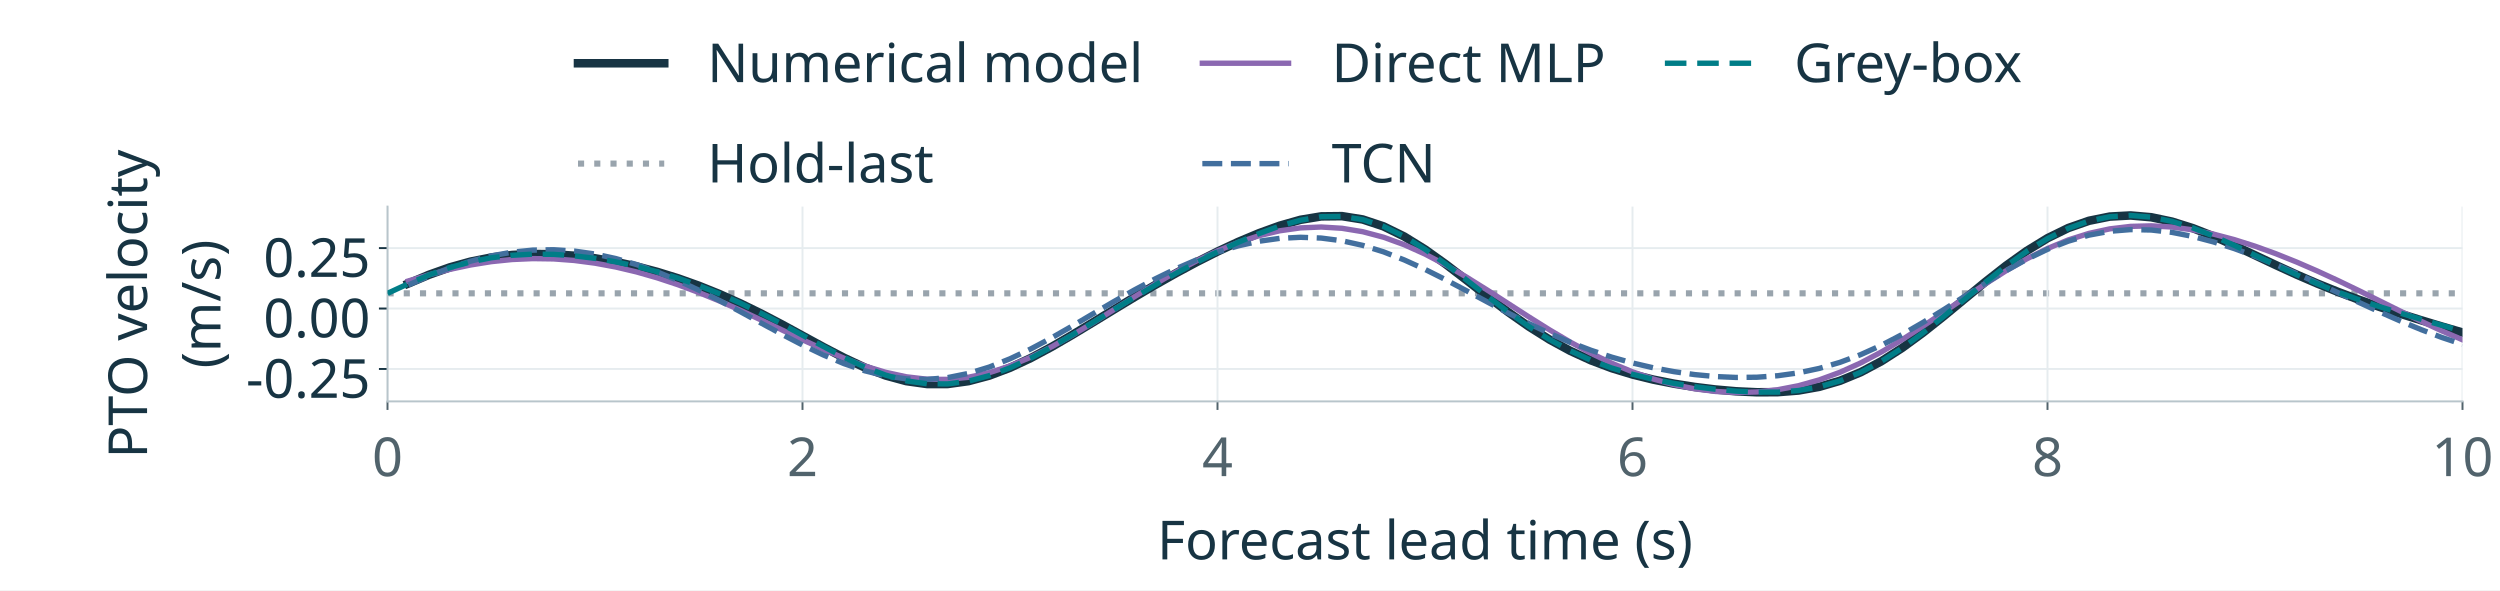
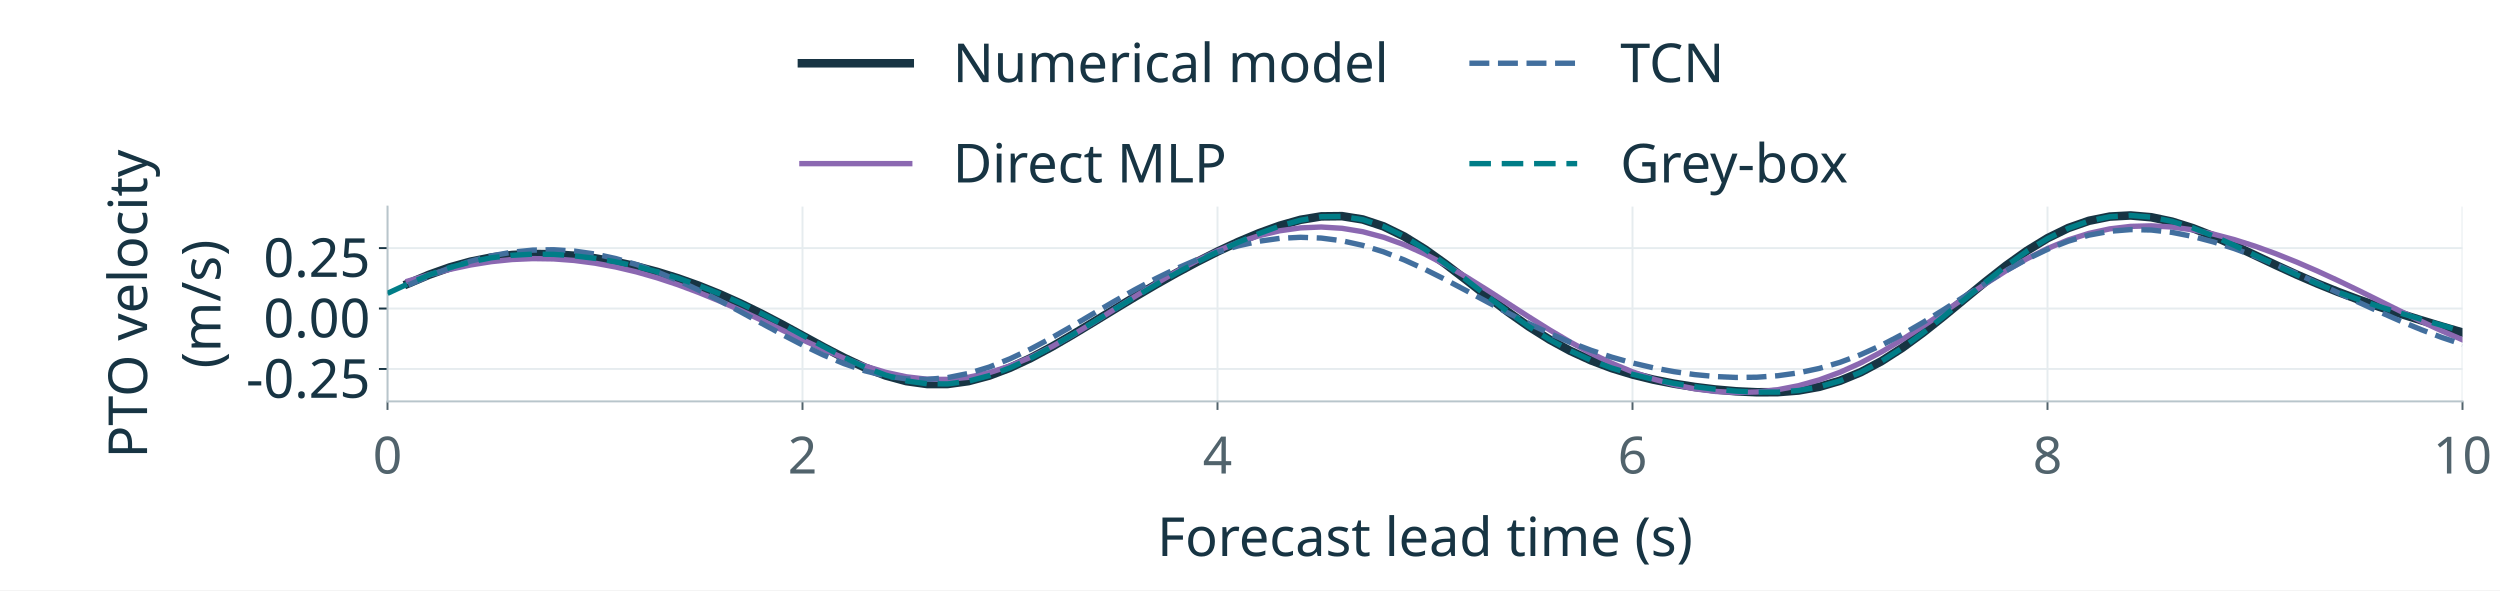
<svg xmlns="http://www.w3.org/2000/svg" xmlns:xlink="http://www.w3.org/1999/xlink" width="1020.472pt" height="240.945pt" viewBox="0 0 1020.472 240.945" version="1.1">
  <defs>
    <style type="text/css">*{stroke-linejoin: round; stroke-linecap: butt}</style>
  </defs>
  <g id="figure_1">
    <g id="patch_1">
      <path d="M 0 240.945  L 1020.472 240.945  L 1020.472 0  L 0 0  z " style="fill: #ffffff" />
    </g>
    <g id="axes_1">
      <g id="patch_2">
        <path d="M 158.173 163.843  L 1005.165 163.843  L 1005.165 84.331  L 158.173 84.331  z " style="fill: #ffffff" />
      </g>
-       <g id="line2d_1">
-         <path d="M 158.173 119.743  L 166.643 119.743  L 175.113 119.743  L 183.583 119.743  L 192.053 119.743  L 200.523 119.743  L 208.993 119.743  L 217.463 119.743  L 225.933 119.743  L 234.403 119.743  L 242.872 119.743  L 251.342 119.743  L 259.812 119.743  L 268.282 119.743  L 276.752 119.743  L 285.222 119.743  L 293.692 119.743  L 302.162 119.743  L 310.632 119.743  L 319.102 119.743  L 327.572 119.743  L 336.042 119.743  L 344.511 119.743  L 352.981 119.743  L 361.451 119.743  L 369.921 119.743  L 378.391 119.743  L 386.861 119.743  L 395.331 119.743  L 403.801 119.743  L 412.271 119.743  L 420.741 119.743  L 429.211 119.743  L 437.681 119.743  L 446.151 119.743  L 454.62 119.743  L 463.09 119.743  L 471.56 119.743  L 480.03 119.743  L 488.5 119.743  L 496.97 119.743  L 505.44 119.743  L 513.91 119.743  L 522.38 119.743  L 530.85 119.743  L 539.32 119.743  L 547.79 119.743  L 556.26 119.743  L 564.729 119.743  L 573.199 119.743  L 581.669 119.743  L 590.139 119.743  L 598.609 119.743  L 607.079 119.743  L 615.549 119.743  L 624.019 119.743  L 632.489 119.743  L 640.959 119.743  L 649.429 119.743  L 657.899 119.743  L 666.369 119.743  L 674.838 119.743  L 683.308 119.743  L 691.778 119.743  L 700.248 119.743  L 708.718 119.743  L 717.188 119.743  L 725.658 119.743  L 734.128 119.743  L 742.598 119.743  L 751.068 119.743  L 759.538 119.743  L 768.008 119.743  L 776.477 119.743  L 784.947 119.743  L 793.417 119.743  L 801.887 119.743  L 810.357 119.743  L 818.827 119.743  L 827.297 119.743  L 835.767 119.743  L 844.237 119.743  L 852.707 119.743  L 861.177 119.743  L 869.647 119.743  L 878.117 119.743  L 886.586 119.743  L 895.056 119.743  L 903.526 119.743  L 911.996 119.743  L 920.466 119.743  L 928.936 119.743  L 937.406 119.743  L 945.876 119.743  L 954.346 119.743  L 962.816 119.743  L 971.286 119.743  L 979.756 119.743  L 988.226 119.743  L 996.695 119.743  L 1005.165 119.743  " clip-path="url(#pac8d71ff4e)" style="fill: none; stroke-dasharray: 2.5,4.125; stroke-dashoffset: 0; stroke: #99a4ad; stroke-width: 2.5" />
-       </g>
      <g id="matplotlib.axis_1">
        <g id="xtick_1">
+           <g id="line2d_1">
+             <path d="M 158.173 163.843  L 158.173 84.331  " clip-path="url(#pb9405ae4a2)" style="fill: none; stroke: #e6ecef; stroke-width: 0.8; stroke-linecap: square" />
+           </g>
          <g id="line2d_2">
-             <path d="M 158.173 163.843  L 158.173 84.331  " clip-path="url(#pac8d71ff4e)" style="fill: none; stroke: #e6ecef; stroke-width: 0.8; stroke-linecap: square" />
-           </g>
-           <g id="line2d_3">
            <defs>
-               <path id="m4a1e06caf1" d="M 0 0  L 0 3.5  " style="stroke: #51636c; stroke-width: 0.8" />
+               <path id="ma7aa609c9a" d="M 0 0  L 0 3.5  " style="stroke: #51636c; stroke-width: 0.8" />
            </defs>
            <g>
-               <use xlink:href="#m4a1e06caf1" x="158.173" y="163.843" style="fill: #51636c; stroke: #51636c; stroke-width: 0.8" />
+               <use xlink:href="#ma7aa609c9a" x="158.173" y="163.843" style="fill: #51636c; stroke: #51636c; stroke-width: 0.8" />
            </g>
          </g>
          <g id="text_1">
-             <text style="font-size: 22px; font-family: 'Noto Sans'; text-anchor: middle; fill: #51636c" x="158.173" y="194.361" transform="rotate(-0 158.1732 194.3605)">0</text>
+             <text style="font-size: 21px; font-family: 'Noto Sans'; text-anchor: middle; fill: #51636c" x="158.173" y="193.292" transform="rotate(-0 158.1732 193.2915)">0</text>
          </g>
        </g>
        <g id="xtick_2">
+           <g id="line2d_3">
+             <path d="M 327.572 163.843  L 327.572 84.331  " clip-path="url(#pb9405ae4a2)" style="fill: none; stroke: #e6ecef; stroke-width: 0.8; stroke-linecap: square" />
+           </g>
          <g id="line2d_4">
-             <path d="M 327.572 163.843  L 327.572 84.331  " clip-path="url(#pac8d71ff4e)" style="fill: none; stroke: #e6ecef; stroke-width: 0.8; stroke-linecap: square" />
-           </g>
-           <g id="line2d_5">
            <g>
-               <use xlink:href="#m4a1e06caf1" x="327.572" y="163.843" style="fill: #51636c; stroke: #51636c; stroke-width: 0.8" />
+               <use xlink:href="#ma7aa609c9a" x="327.572" y="163.843" style="fill: #51636c; stroke: #51636c; stroke-width: 0.8" />
            </g>
          </g>
          <g id="text_2">
-             <text style="font-size: 22px; font-family: 'Noto Sans'; text-anchor: middle; fill: #51636c" x="327.572" y="194.361" transform="rotate(-0 327.5717 194.3605)">2</text>
+             <text style="font-size: 21px; font-family: 'Noto Sans'; text-anchor: middle; fill: #51636c" x="327.572" y="193.292" transform="rotate(-0 327.5717 193.2915)">2</text>
          </g>
        </g>
        <g id="xtick_3">
+           <g id="line2d_5">
+             <path d="M 496.97 163.843  L 496.97 84.331  " clip-path="url(#pb9405ae4a2)" style="fill: none; stroke: #e6ecef; stroke-width: 0.8; stroke-linecap: square" />
+           </g>
          <g id="line2d_6">
-             <path d="M 496.97 163.843  L 496.97 84.331  " clip-path="url(#pac8d71ff4e)" style="fill: none; stroke: #e6ecef; stroke-width: 0.8; stroke-linecap: square" />
-           </g>
-           <g id="line2d_7">
            <g>
-               <use xlink:href="#m4a1e06caf1" x="496.97" y="163.843" style="fill: #51636c; stroke: #51636c; stroke-width: 0.8" />
+               <use xlink:href="#ma7aa609c9a" x="496.97" y="163.843" style="fill: #51636c; stroke: #51636c; stroke-width: 0.8" />
            </g>
          </g>
          <g id="text_3">
-             <text style="font-size: 22px; font-family: 'Noto Sans'; text-anchor: middle; fill: #51636c" x="496.97" y="194.361" transform="rotate(-0 496.9701 194.3605)">4</text>
+             <text style="font-size: 21px; font-family: 'Noto Sans'; text-anchor: middle; fill: #51636c" x="496.97" y="193.292" transform="rotate(-0 496.9701 193.2915)">4</text>
          </g>
        </g>
        <g id="xtick_4">
+           <g id="line2d_7">
+             <path d="M 666.369 163.843  L 666.369 84.331  " clip-path="url(#pb9405ae4a2)" style="fill: none; stroke: #e6ecef; stroke-width: 0.8; stroke-linecap: square" />
+           </g>
          <g id="line2d_8">
-             <path d="M 666.369 163.843  L 666.369 84.331  " clip-path="url(#pac8d71ff4e)" style="fill: none; stroke: #e6ecef; stroke-width: 0.8; stroke-linecap: square" />
-           </g>
-           <g id="line2d_9">
            <g>
-               <use xlink:href="#m4a1e06caf1" x="666.369" y="163.843" style="fill: #51636c; stroke: #51636c; stroke-width: 0.8" />
+               <use xlink:href="#ma7aa609c9a" x="666.369" y="163.843" style="fill: #51636c; stroke: #51636c; stroke-width: 0.8" />
            </g>
          </g>
          <g id="text_4">
-             <text style="font-size: 22px; font-family: 'Noto Sans'; text-anchor: middle; fill: #51636c" x="666.369" y="194.361" transform="rotate(-0 666.3685 194.3605)">6</text>
+             <text style="font-size: 21px; font-family: 'Noto Sans'; text-anchor: middle; fill: #51636c" x="666.369" y="193.292" transform="rotate(-0 666.3685 193.2915)">6</text>
          </g>
        </g>
        <g id="xtick_5">
+           <g id="line2d_9">
+             <path d="M 835.767 163.843  L 835.767 84.331  " clip-path="url(#pb9405ae4a2)" style="fill: none; stroke: #e6ecef; stroke-width: 0.8; stroke-linecap: square" />
+           </g>
          <g id="line2d_10">
-             <path d="M 835.767 163.843  L 835.767 84.331  " clip-path="url(#pac8d71ff4e)" style="fill: none; stroke: #e6ecef; stroke-width: 0.8; stroke-linecap: square" />
-           </g>
-           <g id="line2d_11">
            <g>
-               <use xlink:href="#m4a1e06caf1" x="835.767" y="163.843" style="fill: #51636c; stroke: #51636c; stroke-width: 0.8" />
+               <use xlink:href="#ma7aa609c9a" x="835.767" y="163.843" style="fill: #51636c; stroke: #51636c; stroke-width: 0.8" />
            </g>
          </g>
          <g id="text_5">
-             <text style="font-size: 22px; font-family: 'Noto Sans'; text-anchor: middle; fill: #51636c" x="835.767" y="194.361" transform="rotate(-0 835.7669 194.3605)">8</text>
+             <text style="font-size: 21px; font-family: 'Noto Sans'; text-anchor: middle; fill: #51636c" x="835.767" y="193.292" transform="rotate(-0 835.7669 193.2915)">8</text>
          </g>
        </g>
        <g id="xtick_6">
+           <g id="line2d_11">
+             <path d="M 1005.165 163.843  L 1005.165 84.331  " clip-path="url(#pb9405ae4a2)" style="fill: none; stroke: #e6ecef; stroke-width: 0.8; stroke-linecap: square" />
+           </g>
          <g id="line2d_12">
-             <path d="M 1005.165 163.843  L 1005.165 84.331  " clip-path="url(#pac8d71ff4e)" style="fill: none; stroke: #e6ecef; stroke-width: 0.8; stroke-linecap: square" />
-           </g>
-           <g id="line2d_13">
            <g>
-               <use xlink:href="#m4a1e06caf1" x="1005.165" y="163.843" style="fill: #51636c; stroke: #51636c; stroke-width: 0.8" />
+               <use xlink:href="#ma7aa609c9a" x="1005.165" y="163.843" style="fill: #51636c; stroke: #51636c; stroke-width: 0.8" />
            </g>
          </g>
          <g id="text_6">
-             <text style="font-size: 22px; font-family: 'Noto Sans'; text-anchor: middle; fill: #51636c" x="1005.165" y="194.361" transform="rotate(-0 1005.165 194.3605)">10</text>
+             <text style="font-size: 21px; font-family: 'Noto Sans'; text-anchor: middle; fill: #51636c" x="1005.165" y="193.292" transform="rotate(-0 1005.165 193.2915)">10</text>
          </g>
        </g>
        <g id="text_7">
-           <text style="font-size: 22px; font-family: 'Noto Sans'; text-anchor: middle; fill: #173443" x="581.669" y="228.325" transform="rotate(-0 581.6693 228.3245)">Forecast lead time (s)</text>
+           <text style="font-size: 22px; font-family: 'Noto Sans'; text-anchor: middle; fill: #173443" x="581.669" y="226.963" transform="rotate(-0 581.6693 226.9625)">Forecast lead time (s)</text>
        </g>
      </g>
      <g id="matplotlib.axis_2">
        <g id="ytick_1">
+           <g id="line2d_13">
+             <path d="M 158.173 150.61  L 1005.165 150.61  " clip-path="url(#pb9405ae4a2)" style="fill: none; stroke: #e6ecef; stroke-width: 0.8; stroke-linecap: square" />
+           </g>
          <g id="line2d_14">
-             <path d="M 158.173 150.61  L 1005.165 150.61  " clip-path="url(#pac8d71ff4e)" style="fill: none; stroke: #e6ecef; stroke-width: 0.8; stroke-linecap: square" />
-           </g>
-           <g id="line2d_15">
            <defs>
-               <path id="mea198d5185" d="M 0 0  L -3.5 0  " style="stroke: #173443; stroke-width: 0.8" />
+               <path id="md3b6b81c6a" d="M 0 0  L -3.5 0  " style="stroke: #173443; stroke-width: 0.8" />
            </defs>
            <g>
-               <use xlink:href="#mea198d5185" x="158.173" y="150.61" style="fill: #173443; stroke: #173443; stroke-width: 0.8" />
+               <use xlink:href="#md3b6b81c6a" x="158.173" y="150.61" style="fill: #173443; stroke: #173443; stroke-width: 0.8" />
            </g>
          </g>
          <g id="text_8">
            <text style="font-size: 22px; font-family: 'Noto Sans'; text-anchor: end; fill: #173443" x="151.173" y="162.369" transform="rotate(-0 151.1732 162.3687)">-0.25</text>
          </g>
        </g>
        <g id="ytick_2">
+           <g id="line2d_15">
+             <path d="M 158.173 125.937  L 1005.165 125.937  " clip-path="url(#pb9405ae4a2)" style="fill: none; stroke: #e6ecef; stroke-width: 0.8; stroke-linecap: square" />
+           </g>
          <g id="line2d_16">
-             <path d="M 158.173 125.937  L 1005.165 125.937  " clip-path="url(#pac8d71ff4e)" style="fill: none; stroke: #e6ecef; stroke-width: 0.8; stroke-linecap: square" />
-           </g>
-           <g id="line2d_17">
            <g>
-               <use xlink:href="#mea198d5185" x="158.173" y="125.937" style="fill: #173443; stroke: #173443; stroke-width: 0.8" />
+               <use xlink:href="#md3b6b81c6a" x="158.173" y="125.937" style="fill: #173443; stroke: #173443; stroke-width: 0.8" />
            </g>
          </g>
          <g id="text_9">
            <text style="font-size: 22px; font-family: 'Noto Sans'; text-anchor: end; fill: #173443" x="151.173" y="137.696" transform="rotate(-0 151.1732 137.6964)">0.00</text>
          </g>
        </g>
        <g id="ytick_3">
+           <g id="line2d_17">
+             <path d="M 158.173 101.265  L 1005.165 101.265  " clip-path="url(#pb9405ae4a2)" style="fill: none; stroke: #e6ecef; stroke-width: 0.8; stroke-linecap: square" />
+           </g>
          <g id="line2d_18">
-             <path d="M 158.173 101.265  L 1005.165 101.265  " clip-path="url(#pac8d71ff4e)" style="fill: none; stroke: #e6ecef; stroke-width: 0.8; stroke-linecap: square" />
-           </g>
-           <g id="line2d_19">
            <g>
-               <use xlink:href="#mea198d5185" x="158.173" y="101.265" style="fill: #173443; stroke: #173443; stroke-width: 0.8" />
+               <use xlink:href="#md3b6b81c6a" x="158.173" y="101.265" style="fill: #173443; stroke: #173443; stroke-width: 0.8" />
            </g>
          </g>
          <g id="text_10">
            <text style="font-size: 22px; font-family: 'Noto Sans'; text-anchor: end; fill: #173443" x="151.173" y="113.024" transform="rotate(-0 151.1732 113.0242)">0.25</text>
          </g>
        </g>
        <g id="text_11">
          <text style="font-size: 22px; font-family: 'Noto Sans'; fill: #173443" transform="translate(60.02917 187.0702) rotate(-90)">PTO velocity</text>
          <text style="font-size: 22px; font-family: 'Noto Sans'; fill: #173443" transform="translate(89.99317 150.3336) rotate(-90)">(m/s)</text>
        </g>
      </g>
-       <g id="line2d_20">
-         <path d="M 166.643 115.736  L 175.113 112.151  L 183.583 109.145  L 192.053 106.796  L 200.523 105.116  L 208.993 104.083  L 217.463 103.655  L 225.933 103.775  L 234.403 104.384  L 242.872 105.436  L 251.342 106.895  L 259.812 108.743  L 268.282 110.977  L 276.752 113.6  L 285.222 116.618  L 293.692 120.032  L 302.162 123.826  L 310.632 127.966  L 319.102 132.392  L 327.572 137.011  L 336.042 141.632  L 344.511 146.041  L 352.981 150.008  L 361.451 153.266  L 369.921 155.571  L 378.391 156.755  L 386.861 156.749  L 395.331 155.576  L 403.801 153.321  L 412.271 150.123  L 420.741 146.158  L 429.211 141.619  L 437.681 136.7  L 446.151 131.578  L 454.62 126.401  L 463.09 121.28  L 471.56 116.298  L 480.03 111.51  L 488.5 106.958  L 496.97 102.684  L 505.44 98.737  L 513.91 95.188  L 522.38 92.127  L 530.85 89.722  L 539.32 88.322  L 547.79 88.231  L 556.26 89.588  L 564.729 92.397  L 573.199 96.543  L 581.669 101.793  L 590.139 107.838  L 598.609 114.331  L 607.079 120.931  L 615.549 127.329  L 624.019 133.277  L 632.489 138.604  L 640.959 143.216  L 649.429 147.096  L 657.899 150.286  L 666.369 152.869  L 674.838 154.947  L 683.308 156.616  L 691.778 157.952  L 700.248 158.991  L 708.718 159.73  L 717.188 160.121  L 725.658 160.076  L 734.128 159.408  L 742.598 157.901  L 751.068 155.428  L 759.538 151.931  L 768.008 147.422  L 776.477 141.987  L 784.947 135.792  L 793.417 129.065  L 801.887 122.073  L 810.357 115.108  L 818.827 108.464  L 827.297 102.422  L 835.767 97.228  L 844.237 93.08  L 852.707 90.116  L 861.177 88.407  L 869.647 87.951  L 878.117 88.681  L 886.586 90.465  L 895.056 93.124  L 903.526 96.446  L 911.996 100.206  L 920.466 104.186  L 928.936 108.191  L 937.406 112.069  L 945.876 115.73  L 954.346 119.147  L 962.816 122.315  L 971.286 125.265  L 979.756 128.046  L 988.226 130.705  L 996.695 133.266  L 1005.165 135.724  " clip-path="url(#pac8d71ff4e)" style="fill: none; stroke: #173443; stroke-width: 3.5; stroke-linecap: square" />
+       <g id="line2d_19">
+         <path d="M 166.643 115.736  L 175.113 112.151  L 183.583 109.145  L 192.053 106.796  L 200.523 105.116  L 208.993 104.083  L 217.463 103.655  L 225.933 103.775  L 234.403 104.384  L 242.872 105.436  L 251.342 106.895  L 259.812 108.743  L 268.282 110.977  L 276.752 113.6  L 285.222 116.618  L 293.692 120.032  L 302.162 123.826  L 310.632 127.966  L 319.102 132.392  L 327.572 137.011  L 336.042 141.632  L 344.511 146.041  L 352.981 150.008  L 361.451 153.266  L 369.921 155.571  L 378.391 156.755  L 386.861 156.749  L 395.331 155.576  L 403.801 153.321  L 412.271 150.123  L 420.741 146.158  L 429.211 141.619  L 437.681 136.7  L 446.151 131.578  L 454.62 126.401  L 463.09 121.28  L 471.56 116.298  L 480.03 111.51  L 488.5 106.958  L 496.97 102.684  L 505.44 98.737  L 513.91 95.188  L 522.38 92.127  L 530.85 89.722  L 539.32 88.322  L 547.79 88.231  L 556.26 89.588  L 564.729 92.397  L 573.199 96.543  L 581.669 101.793  L 590.139 107.838  L 598.609 114.331  L 607.079 120.931  L 615.549 127.329  L 624.019 133.277  L 632.489 138.604  L 640.959 143.216  L 649.429 147.096  L 657.899 150.286  L 666.369 152.869  L 674.838 154.947  L 683.308 156.616  L 691.778 157.952  L 700.248 158.991  L 708.718 159.73  L 717.188 160.121  L 725.658 160.076  L 734.128 159.408  L 742.598 157.901  L 751.068 155.428  L 759.538 151.931  L 768.008 147.422  L 776.477 141.987  L 784.947 135.792  L 793.417 129.065  L 801.887 122.073  L 810.357 115.108  L 818.827 108.464  L 827.297 102.422  L 835.767 97.228  L 844.237 93.08  L 852.707 90.116  L 861.177 88.407  L 869.647 87.951  L 878.117 88.681  L 886.586 90.465  L 895.056 93.124  L 903.526 96.446  L 911.996 100.206  L 920.466 104.186  L 928.936 108.191  L 937.406 112.069  L 945.876 115.73  L 954.346 119.147  L 962.816 122.315  L 971.286 125.265  L 979.756 128.046  L 988.226 130.705  L 996.695 133.266  L 1005.165 135.724  " clip-path="url(#pb9405ae4a2)" style="fill: none; stroke: #173443; stroke-width: 3.5; stroke-linecap: square" />
      </g>
      <g id="patch_3">
        <path d="M 158.173 163.843  L 158.173 84.331  " style="fill: none; stroke: #b8c5cb; stroke-width: 0.8; stroke-linejoin: miter; stroke-linecap: square" />
      </g>
      <g id="patch_4">
        <path d="M 158.173 163.843  L 1005.165 163.843  " style="fill: none; stroke: #b8c5cb; stroke-width: 0.8; stroke-linejoin: miter; stroke-linecap: square" />
      </g>
+       <g id="line2d_20">
+         <path d="M 166.643 114.697  L 175.113 112.185  L 183.583 109.966  L 192.053 108.167  L 200.523 106.802  L 208.993 105.935  L 217.463 105.561  L 225.933 105.682  L 234.403 106.317  L 242.872 107.425  L 251.342 108.99  L 259.812 110.996  L 268.282 113.423  L 276.752 116.227  L 285.222 119.397  L 293.692 122.871  L 302.162 126.628  L 310.632 130.599  L 319.102 134.64  L 327.572 138.69  L 336.042 142.58  L 344.511 146.2  L 352.981 149.394  L 361.451 151.953  L 369.921 153.799  L 378.391 154.792  L 386.861 154.87  L 395.331 153.986  L 403.801 152.124  L 412.271 149.366  L 420.741 145.807  L 429.211 141.579  L 437.681 136.829  L 446.151 131.734  L 454.62 126.443  L 463.09 121.132  L 471.56 115.935  L 480.03 110.987  L 488.5 106.445  L 496.97 102.399  L 505.44 98.967  L 513.91 96.215  L 522.38 94.207  L 530.85 93.017  L 539.32 92.665  L 547.79 93.188  L 556.26 94.581  L 564.729 96.829  L 573.199 99.903  L 581.669 103.711  L 590.139 108.161  L 598.609 113.102  L 607.079 118.384  L 615.549 123.853  L 624.019 129.32  L 632.489 134.625  L 640.959 139.621  L 649.429 144.197  L 657.899 148.269  L 666.369 151.782  L 674.838 154.7  L 683.308 157.015  L 691.778 158.717  L 700.248 159.79  L 708.718 160.228  L 717.188 159.996  L 725.658 159.076  L 734.128 157.442  L 742.598 155.063  L 751.068 151.951  L 759.538 148.124  L 768.008 143.648  L 776.477 138.613  L 784.947 133.144  L 793.417 127.414  L 801.887 121.603  L 810.357 115.914  L 818.827 110.545  L 827.297 105.667  L 835.767 101.431  L 844.237 97.942  L 852.707 95.263  L 861.177 93.426  L 869.647 92.411  L 878.117 92.183  L 886.586 92.677  L 895.056 93.828  L 903.526 95.563  L 911.996 97.802  L 920.466 100.485  L 928.936 103.548  L 937.406 106.942  L 945.876 110.615  L 954.346 114.518  L 962.816 118.593  L 971.286 122.778  L 979.756 126.983  L 988.226 131.106  L 996.695 135.053  L 1005.165 138.699  " clip-path="url(#pb9405ae4a2)" style="fill: none; stroke: #8b68b1; stroke-width: 2.2; stroke-linecap: square" />
+       </g>
      <g id="line2d_21">
-         <path d="M 166.643 114.697  L 175.113 112.185  L 183.583 109.966  L 192.053 108.167  L 200.523 106.802  L 208.993 105.935  L 217.463 105.561  L 225.933 105.682  L 234.403 106.317  L 242.872 107.425  L 251.342 108.99  L 259.812 110.996  L 268.282 113.423  L 276.752 116.227  L 285.222 119.397  L 293.692 122.871  L 302.162 126.628  L 310.632 130.599  L 319.102 134.64  L 327.572 138.69  L 336.042 142.58  L 344.511 146.2  L 352.981 149.394  L 361.451 151.953  L 369.921 153.799  L 378.391 154.792  L 386.861 154.87  L 395.331 153.986  L 403.801 152.124  L 412.271 149.366  L 420.741 145.807  L 429.211 141.579  L 437.681 136.829  L 446.151 131.734  L 454.62 126.443  L 463.09 121.132  L 471.56 115.935  L 480.03 110.987  L 488.5 106.445  L 496.97 102.399  L 505.44 98.967  L 513.91 96.215  L 522.38 94.207  L 530.85 93.017  L 539.32 92.665  L 547.79 93.188  L 556.26 94.581  L 564.729 96.829  L 573.199 99.903  L 581.669 103.711  L 590.139 108.161  L 598.609 113.102  L 607.079 118.384  L 615.549 123.853  L 624.019 129.32  L 632.489 134.625  L 640.959 139.621  L 649.429 144.197  L 657.899 148.269  L 666.369 151.782  L 674.838 154.7  L 683.308 157.015  L 691.778 158.717  L 700.248 159.79  L 708.718 160.228  L 717.188 159.996  L 725.658 159.076  L 734.128 157.442  L 742.598 155.063  L 751.068 151.951  L 759.538 148.124  L 768.008 143.648  L 776.477 138.613  L 784.947 133.144  L 793.417 127.414  L 801.887 121.603  L 810.357 115.914  L 818.827 110.545  L 827.297 105.667  L 835.767 101.431  L 844.237 97.942  L 852.707 95.263  L 861.177 93.426  L 869.647 92.411  L 878.117 92.183  L 886.586 92.677  L 895.056 93.828  L 903.526 95.563  L 911.996 97.802  L 920.466 100.485  L 928.936 103.548  L 937.406 106.942  L 945.876 110.615  L 954.346 114.518  L 962.816 118.593  L 971.286 122.778  L 979.756 126.983  L 988.226 131.106  L 996.695 135.053  L 1005.165 138.699  " clip-path="url(#pac8d71ff4e)" style="fill: none; stroke: #8b68b1; stroke-width: 2.2; stroke-linecap: square" />
+         <path d="M 166.643 116.331  L 175.113 112.675  L 183.583 109.383  L 192.053 106.631  L 200.523 104.454  L 208.993 102.938  L 217.463 102.096  L 225.933 101.939  L 234.403 102.48  L 242.872 103.687  L 251.342 105.534  L 259.812 107.987  L 268.282 111.005  L 276.752 114.5  L 285.222 118.432  L 293.692 122.69  L 302.162 127.2  L 310.632 131.841  L 319.102 136.415  L 327.572 140.823  L 336.042 144.873  L 344.511 148.434  L 352.981 151.346  L 361.451 153.437  L 369.921 154.641  L 378.391 154.873  L 386.861 154.128  L 395.331 152.425  L 403.801 149.83  L 412.271 146.456  L 420.741 142.443  L 429.211 137.93  L 437.681 133.084  L 446.151 128.091  L 454.62 123.122  L 463.09 118.334  L 471.56 113.828  L 480.03 109.7  L 488.5 106.041  L 496.97 102.902  L 505.44 100.354  L 513.91 98.471  L 522.38 97.293  L 530.85 96.858  L 539.32 97.177  L 547.79 98.278  L 556.26 100.163  L 564.729 102.795  L 573.199 106.104  L 581.669 109.95  L 590.139 114.199  L 598.609 118.681  L 607.079 123.237  L 615.549 127.736  L 624.019 132.051  L 632.489 136.082  L 640.959 139.74  L 649.429 142.976  L 657.899 145.782  L 666.369 148.16  L 674.838 150.126  L 683.308 151.706  L 691.778 152.906  L 700.248 153.7  L 708.718 154.071  L 717.188 153.974  L 725.658 153.367  L 734.128 152.194  L 742.598 150.383  L 751.068 147.905  L 759.538 144.739  L 768.008 140.921  L 776.477 136.516  L 784.947 131.623  L 793.417 126.39  L 801.887 120.992  L 810.357 115.632  L 818.827 110.506  L 827.297 105.826  L 835.767 101.763  L 844.237 98.448  L 852.707 95.981  L 861.177 94.405  L 869.647 93.72  L 878.117 93.892  L 886.586 94.853  L 895.056 96.513  L 903.526 98.753  L 911.996 101.466  L 920.466 104.576  L 928.936 107.99  L 937.406 111.656  L 945.876 115.51  L 954.346 119.454  L 962.816 123.408  L 971.286 127.287  L 979.756 131.018  L 988.226 134.527  L 996.695 137.736  L 1005.165 140.561  " clip-path="url(#pb9405ae4a2)" style="fill: none; stroke-dasharray: 8.14,3.52; stroke-dashoffset: 0; stroke: #426f9e; stroke-width: 2.2" />
      </g>
      <g id="line2d_22">
-         <path d="M 166.643 116.331  L 175.113 112.675  L 183.583 109.383  L 192.053 106.631  L 200.523 104.454  L 208.993 102.938  L 217.463 102.096  L 225.933 101.939  L 234.403 102.48  L 242.872 103.687  L 251.342 105.534  L 259.812 107.987  L 268.282 111.005  L 276.752 114.5  L 285.222 118.432  L 293.692 122.69  L 302.162 127.2  L 310.632 131.841  L 319.102 136.415  L 327.572 140.823  L 336.042 144.873  L 344.511 148.434  L 352.981 151.346  L 361.451 153.437  L 369.921 154.641  L 378.391 154.873  L 386.861 154.128  L 395.331 152.425  L 403.801 149.83  L 412.271 146.456  L 420.741 142.443  L 429.211 137.93  L 437.681 133.084  L 446.151 128.091  L 454.62 123.122  L 463.09 118.334  L 471.56 113.828  L 480.03 109.7  L 488.5 106.041  L 496.97 102.902  L 505.44 100.354  L 513.91 98.471  L 522.38 97.293  L 530.85 96.858  L 539.32 97.177  L 547.79 98.278  L 556.26 100.163  L 564.729 102.795  L 573.199 106.104  L 581.669 109.95  L 590.139 114.199  L 598.609 118.681  L 607.079 123.237  L 615.549 127.736  L 624.019 132.051  L 632.489 136.082  L 640.959 139.74  L 649.429 142.976  L 657.899 145.782  L 666.369 148.16  L 674.838 150.126  L 683.308 151.706  L 691.778 152.906  L 700.248 153.7  L 708.718 154.071  L 717.188 153.974  L 725.658 153.367  L 734.128 152.194  L 742.598 150.383  L 751.068 147.905  L 759.538 144.739  L 768.008 140.921  L 776.477 136.516  L 784.947 131.623  L 793.417 126.39  L 801.887 120.992  L 810.357 115.632  L 818.827 110.506  L 827.297 105.826  L 835.767 101.763  L 844.237 98.448  L 852.707 95.981  L 861.177 94.405  L 869.647 93.72  L 878.117 93.892  L 886.586 94.853  L 895.056 96.513  L 903.526 98.753  L 911.996 101.466  L 920.466 104.576  L 928.936 107.99  L 937.406 111.656  L 945.876 115.51  L 954.346 119.454  L 962.816 123.408  L 971.286 127.287  L 979.756 131.018  L 988.226 134.527  L 996.695 137.736  L 1005.165 140.561  " clip-path="url(#pac8d71ff4e)" style="fill: none; stroke-dasharray: 8.14,3.52; stroke-dashoffset: 0; stroke: #426f9e; stroke-width: 2.2" />
-       </g>
-       <g id="line2d_23">
-         <path d="M 158.173 119.743  L 166.643 115.823  L 175.113 112.232  L 183.583 109.216  L 192.053 106.923  L 200.523 105.219  L 208.993 104.207  L 217.463 103.741  L 225.933 103.826  L 234.403 104.424  L 242.872 105.448  L 251.342 106.876  L 259.812 108.712  L 268.282 110.941  L 276.752 113.53  L 285.222 116.554  L 293.692 119.912  L 302.162 123.712  L 310.632 127.858  L 319.102 132.222  L 327.572 136.842  L 336.042 141.403  L 344.511 145.859  L 352.981 149.87  L 361.451 153.1  L 369.921 155.46  L 378.391 156.65  L 386.861 156.709  L 395.331 155.584  L 403.801 153.33  L 412.271 150.152  L 420.741 146.189  L 429.211 141.653  L 437.681 136.731  L 446.151 131.617  L 454.62 126.432  L 463.09 121.338  L 471.56 116.354  L 480.03 111.573  L 488.5 107.072  L 496.97 102.806  L 505.44 98.909  L 513.91 95.347  L 522.38 92.263  L 530.85 89.886  L 539.32 88.444  L 547.79 88.333  L 556.26 89.638  L 564.729 92.402  L 573.199 96.532  L 581.669 101.749  L 590.139 107.797  L 598.609 114.281  L 607.079 120.881  L 615.549 127.303  L 624.019 133.255  L 632.489 138.592  L 640.959 143.193  L 649.429 147.054  L 657.899 150.221  L 666.369 152.782  L 674.838 154.831  L 683.308 156.498  L 691.778 157.846  L 700.248 158.885  L 708.718 159.665  L 717.188 160.07  L 725.658 160.055  L 734.128 159.412  L 742.598 157.914  L 751.068 155.464  L 759.538 151.962  L 768.008 147.461  L 776.477 142.04  L 784.947 135.863  L 793.417 129.158  L 801.887 122.193  L 810.357 115.249  L 818.827 108.621  L 827.297 102.587  L 835.767 97.387  L 844.237 93.21  L 852.707 90.216  L 861.177 88.465  L 869.647 87.945  L 878.117 88.636  L 886.586 90.367  L 895.056 93.02  L 903.526 96.359  L 911.996 100.14  L 920.466 104.171  L 928.936 108.23  L 937.406 112.15  L 945.876 115.827  L 954.346 119.227  L 962.816 122.31  L 971.286 125.164  L 979.756 127.796  L 988.226 130.309  L 996.695 132.786  L 1005.165 135.2  " clip-path="url(#pac8d71ff4e)" style="fill: none; stroke-dasharray: 8.8,4.4; stroke-dashoffset: 0; stroke: #007d87; stroke-width: 2.2" />
+         <path d="M 158.173 119.743  L 166.643 115.823  L 175.113 112.232  L 183.583 109.216  L 192.053 106.923  L 200.523 105.219  L 208.993 104.207  L 217.463 103.741  L 225.933 103.826  L 234.403 104.424  L 242.872 105.448  L 251.342 106.876  L 259.812 108.712  L 268.282 110.941  L 276.752 113.53  L 285.222 116.554  L 293.692 119.912  L 302.162 123.712  L 310.632 127.858  L 319.102 132.222  L 327.572 136.842  L 336.042 141.403  L 344.511 145.859  L 352.981 149.87  L 361.451 153.1  L 369.921 155.46  L 378.391 156.65  L 386.861 156.709  L 395.331 155.584  L 403.801 153.33  L 412.271 150.152  L 420.741 146.189  L 429.211 141.653  L 437.681 136.731  L 446.151 131.617  L 454.62 126.432  L 463.09 121.338  L 471.56 116.354  L 480.03 111.573  L 488.5 107.072  L 496.97 102.806  L 505.44 98.909  L 513.91 95.347  L 522.38 92.263  L 530.85 89.886  L 539.32 88.444  L 547.79 88.333  L 556.26 89.638  L 564.729 92.402  L 573.199 96.532  L 581.669 101.749  L 590.139 107.797  L 598.609 114.281  L 607.079 120.881  L 615.549 127.303  L 624.019 133.255  L 632.489 138.592  L 640.959 143.193  L 649.429 147.054  L 657.899 150.221  L 666.369 152.782  L 674.838 154.831  L 683.308 156.498  L 691.778 157.846  L 700.248 158.885  L 708.718 159.665  L 717.188 160.07  L 725.658 160.055  L 734.128 159.412  L 742.598 157.914  L 751.068 155.464  L 759.538 151.962  L 768.008 147.461  L 776.477 142.04  L 784.947 135.863  L 793.417 129.158  L 801.887 122.193  L 810.357 115.249  L 818.827 108.621  L 827.297 102.587  L 835.767 97.387  L 844.237 93.21  L 852.707 90.216  L 861.177 88.465  L 869.647 87.945  L 878.117 88.636  L 886.586 90.367  L 895.056 93.02  L 903.526 96.359  L 911.996 100.14  L 920.466 104.171  L 928.936 108.23  L 937.406 112.15  L 945.876 115.827  L 954.346 119.227  L 962.816 122.31  L 971.286 125.164  L 979.756 127.796  L 988.226 130.309  L 996.695 132.786  L 1005.165 135.2  " clip-path="url(#pb9405ae4a2)" style="fill: none; stroke-dasharray: 8.8,4.4; stroke-dashoffset: 0; stroke: #007d87; stroke-width: 2.2" />
      </g>
    </g>
    <g id="legend_1">
-       <g id="line2d_24">
-         <path d="M 235.933 25.823  L 253.533 25.823  L 271.133 25.823  " style="fill: none; stroke: #173443; stroke-width: 3.5; stroke-linecap: square" />
+       <g id="line2d_23">
+         <path d="M 327.34 25.823  L 349.34 25.823  L 371.34 25.823  " style="fill: none; stroke: #173443; stroke-width: 3.5; stroke-linecap: square" />
      </g>
      <g id="text_12">
-         <text style="font-size: 22px; font-family: 'Noto Sans'; text-anchor: start; fill: #173443" x="288.733" y="33.523" transform="rotate(-0 288.7333 33.52272)">Numerical model</text>
+         <text style="font-size: 22px; font-family: 'Noto Sans'; text-anchor: start; fill: #173443" x="388.94" y="33.523" transform="rotate(-0 388.9404 33.52272)">Numerical model</text>
+       </g>
+       <g id="line2d_24">
+         <path d="M 327.34 66.787  L 349.34 66.787  L 371.34 66.787  " style="fill: none; stroke: #8b68b1; stroke-width: 2.2; stroke-linecap: square" />
+       </g>
+       <g id="text_13">
+         <text style="font-size: 22px; font-family: 'Noto Sans'; text-anchor: start; fill: #173443" x="388.94" y="74.487" transform="rotate(-0 388.9404 74.48672)">Direct MLP</text>
      </g>
      <g id="line2d_25">
-         <path d="M 235.933 66.787  L 253.533 66.787  L 271.133 66.787  " style="fill: none; stroke-dasharray: 2.5,4.125; stroke-dashoffset: 0; stroke: #99a4ad; stroke-width: 2.5" />
+         <path d="M 599.786 25.823  L 621.786 25.823  L 643.786 25.823  " style="fill: none; stroke-dasharray: 8.14,3.52; stroke-dashoffset: 0; stroke: #426f9e; stroke-width: 2.2" />
      </g>
-       <g id="text_13">
-         <text style="font-size: 22px; font-family: 'Noto Sans'; text-anchor: start; fill: #173443" x="288.733" y="74.487" transform="rotate(-0 288.7333 74.48672)">Hold-last</text>
+       <g id="text_14">
+         <text style="font-size: 22px; font-family: 'Noto Sans'; text-anchor: start; fill: #173443" x="661.386" y="33.523" transform="rotate(-0 661.3863 33.52272)">TCN</text>
      </g>
      <g id="line2d_26">
-         <path d="M 490.779 25.823  L 508.379 25.823  L 525.979 25.823  " style="fill: none; stroke: #8b68b1; stroke-width: 2.2; stroke-linecap: square" />
-       </g>
-       <g id="text_14">
-         <text style="font-size: 22px; font-family: 'Noto Sans'; text-anchor: start; fill: #173443" x="543.579" y="33.523" transform="rotate(-0 543.5793 33.52272)">Direct MLP</text>
-       </g>
-       <g id="line2d_27">
-         <path d="M 490.779 66.787  L 508.379 66.787  L 525.979 66.787  " style="fill: none; stroke-dasharray: 8.14,3.52; stroke-dashoffset: 0; stroke: #426f9e; stroke-width: 2.2" />
+         <path d="M 599.786 66.787  L 621.786 66.787  L 643.786 66.787  " style="fill: none; stroke-dasharray: 8.8,4.4; stroke-dashoffset: 0; stroke: #007d87; stroke-width: 2.2" />
      </g>
      <g id="text_15">
-         <text style="font-size: 22px; font-family: 'Noto Sans'; text-anchor: start; fill: #173443" x="543.579" y="74.487" transform="rotate(-0 543.5793 74.48672)">TCN</text>
-       </g>
-       <g id="line2d_28">
-         <path d="M 679.584 25.823  L 697.184 25.823  L 714.784 25.823  " style="fill: none; stroke-dasharray: 8.8,4.4; stroke-dashoffset: 0; stroke: #007d87; stroke-width: 2.2" />
-       </g>
-       <g id="text_16">
-         <text style="font-size: 22px; font-family: 'Noto Sans'; text-anchor: start; fill: #173443" x="732.384" y="33.523" transform="rotate(-0 732.384 33.52272)">Grey-box</text>
+         <text style="font-size: 22px; font-family: 'Noto Sans'; text-anchor: start; fill: #173443" x="661.386" y="74.487" transform="rotate(-0 661.3863 74.48672)">Grey-box</text>
      </g>
    </g>
  </g>
  <defs>
-     <clipPath id="pac8d71ff4e">
+     <clipPath id="pb9405ae4a2">
      <rect x="158.173" y="84.331" width="846.992" height="79.512" />
    </clipPath>
  </defs>
</svg>
